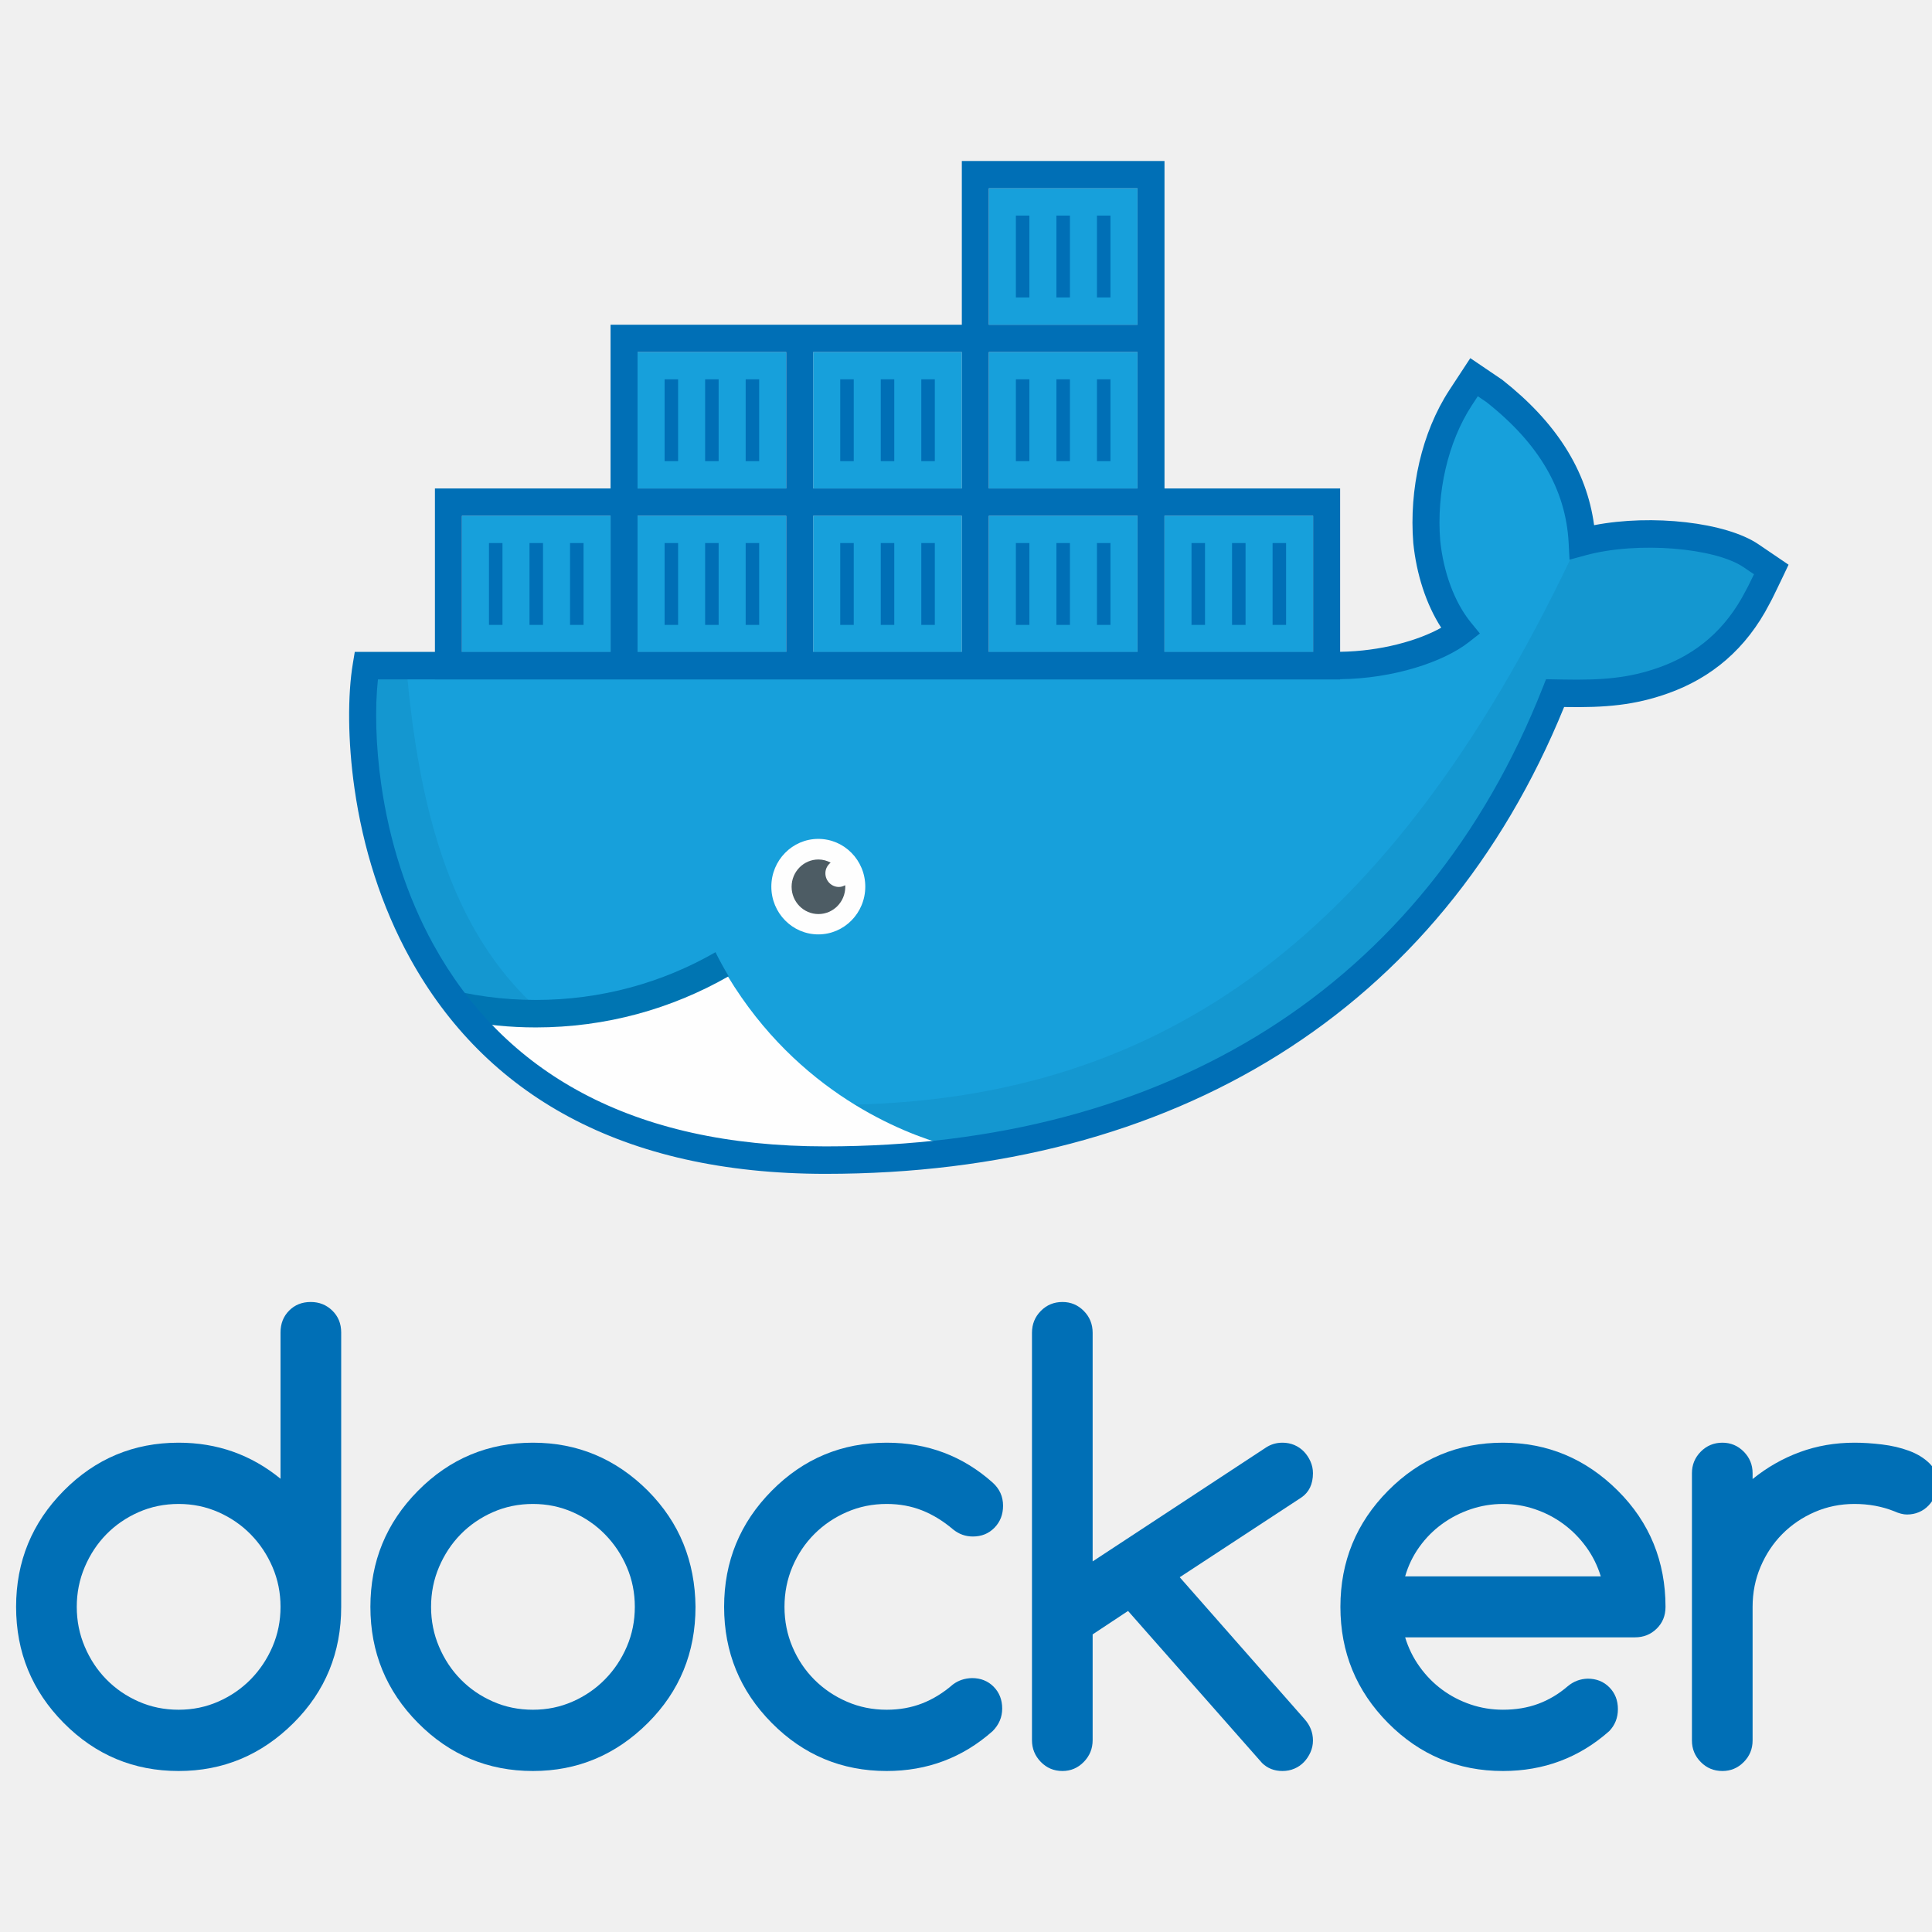
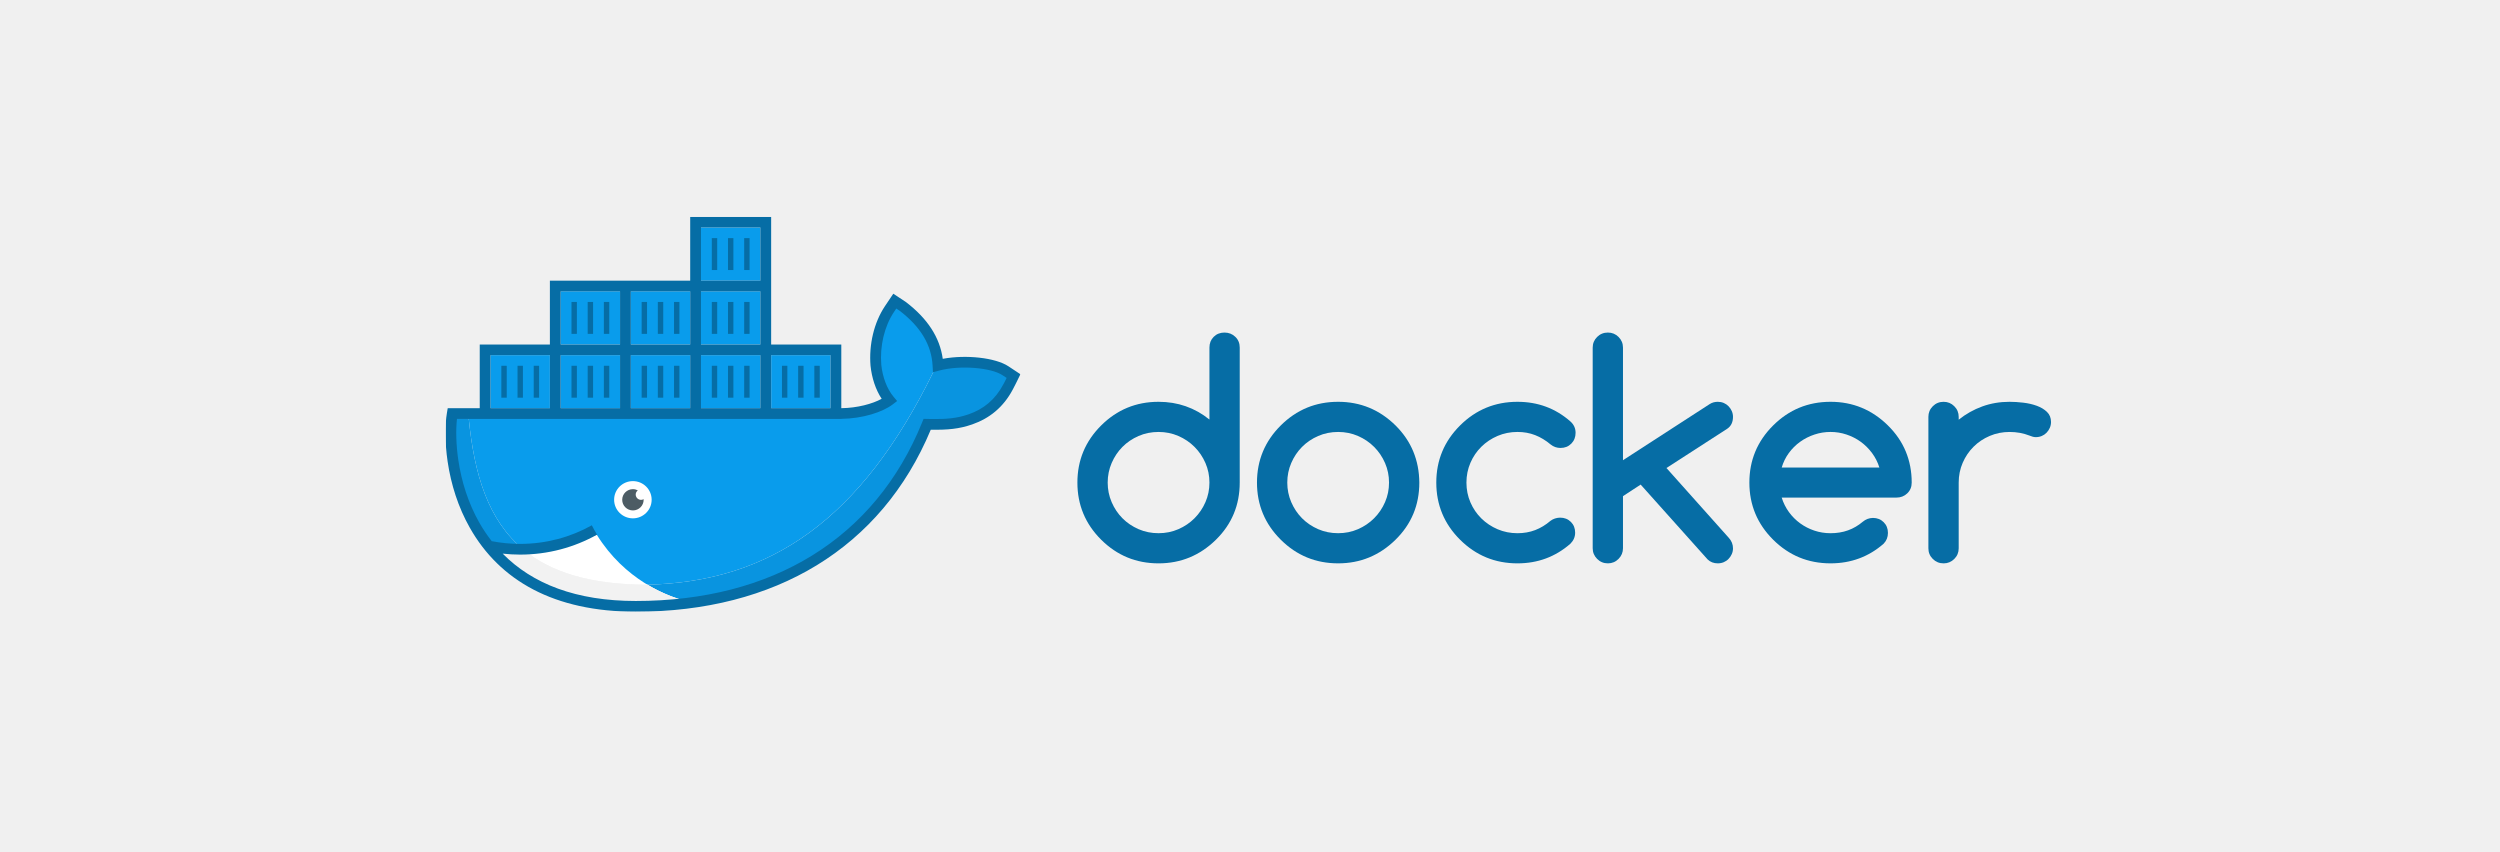
- <svg xmlns="http://www.w3.org/2000/svg" xmlns:xlink="http://www.w3.org/1999/xlink" width="120px" height="120px" viewBox="0 0 120 120" version="1.1">
-   <defs>
-     <path d="M8.308,30.431 C13.443,34.756 22.594,42.917 37.679,38.258 C34.924,37.501 28.425,34.973 24.065,27.755 C17.22,30.153 9.848,30.5 8.308,30.431 Z" id="path-1" />
-   </defs>
-   <g id="Page-1" stroke="none" stroke-width="1" fill="none" fill-rule="evenodd">
-     <g id="Artboard-2">
-       <g id="Page-1" transform="translate(1, 10)">
-         <polygon id="Fill-1" fill="#17A0DB" points="38.601 30.508 47.832 30.508 47.832 22.034 38.601 22.034" />
-         <polygon id="Fill-2" fill="#17A0DB" points="27.692 30.508 36.923 30.508 36.923 22.034 27.692 22.034" />
-         <polygon id="Fill-3" fill="#17A0DB" points="49.51 30.508 58.741 30.508 58.741 22.034 49.51 22.034" />
-         <polygon id="Fill-4" fill="#17A0DB" points="60.42 30.508 69.65 30.508 69.65 22.034 60.42 22.034" />
-         <polygon id="Fill-5" fill="#17A0DB" points="71.329 30.508 80.559 30.508 80.559 22.034 71.329 22.034" />
-         <polygon id="Fill-6" fill="#17A0DB" points="38.601 20.339 47.832 20.339 47.832 11.864 38.601 11.864" />
-         <polygon id="Fill-7" fill="#17A0DB" points="49.51 20.339 58.741 20.339 58.741 11.864 49.51 11.864" />
-         <polygon id="Fill-8" fill="#17A0DB" points="60.42 20.339 69.65 20.339 69.65 11.864 60.42 11.864" />
-         <polygon id="Fill-9" fill="#17A0DB" points="60.42 10.169 69.65 10.169 69.65 1.695 60.42 1.695" />
-         <path d="M108.053,24.65 C106.159,23.362 101.182,22.813 97.562,23.797 C97.368,20.156 95.508,17.088 92.108,14.412 L90.849,13.56 L90.01,14.839 C88.361,17.366 87.666,20.735 87.912,23.797 C88.106,25.683 88.755,27.805 90.01,29.343 C89.049,30.096 86.062,31.553 82.038,31.476 L22.038,31.476 C20.971,37.874 22.798,62.188 50.569,62.188 C71.186,62.188 88.127,52.825 95.884,33.182 C98.436,33.224 105.173,33.644 108.471,27.21 C108.551,27.101 109.311,25.503 109.311,25.503 L108.053,24.65 Z" id="Fill-10" fill="#17A0DB" />
-         <g id="Group-14" transform="translate(20.13986, 22.88136)">
-           <path d="M87.671,1.618 C85.783,0.339 80.62,-0.26 77.171,0.752 L76.401,1.848 C65.156,25.352 51.084,35.289 31.857,35.731 C10.888,35.673 5.641,24.507 4.165,9.284 L0.808,9.284 C0.376,15.682 1.993,39.213 29.979,39.213 C50.623,39.213 67.616,29.871 75.461,10.249 C78.021,10.291 85.154,10.291 88.3,3.851 L88.939,2.486 L87.671,1.618 Z" id="Fill-21" fill="#1497D0" />
-           <mask id="mask-2" fill="white">
-             <use xlink:href="#path-1" />
-           </mask>
-           <g id="Clip-13" />
-           <polygon id="Fill-12" fill="#FEFEFE" mask="url(#mask-2)" points="4.112 43.888 41.874 43.888 41.874 23.518 4.112 23.518" />
-         </g>
-         <g id="Group-58">
-           <path d="M43.441,49.143 C40.147,51.042 36.329,52.109 32.28,52.109 C30.228,52.109 28.24,51.832 26.35,51.316 L27.547,53.349 C29.079,53.654 30.661,53.815 32.28,53.815 C36.644,53.815 40.714,52.663 44.259,50.637 C43.965,50.146 43.693,49.655 43.441,49.143" id="Fill-15" fill="#0075B2" />
-           <path d="M49.826,48.037 C51.438,48.037 52.744,46.709 52.744,45.071 C52.744,43.433 51.438,42.105 49.826,42.105 C48.215,42.105 46.909,43.433 46.909,45.071 C46.909,46.709 48.215,48.037 49.826,48.037" id="Fill-17" fill="#FEFEFE" />
-           <path d="M50.266,44.238 C50.266,43.966 50.399,43.734 50.594,43.579 C50.365,43.459 50.11,43.384 49.835,43.384 C48.915,43.384 48.168,44.144 48.168,45.079 C48.168,46.016 48.915,46.774 49.835,46.774 C50.756,46.774 51.502,46.016 51.502,45.079 C51.502,45.046 51.494,45.015 51.493,44.982 C51.375,45.046 51.247,45.091 51.105,45.091 C50.642,45.091 50.266,44.709 50.266,44.238" id="Fill-19" fill="#4D5C64" />
-           <polygon id="Fill-23" fill="#006FB6" points="29.371 28.814 30.21 28.814 30.21 23.729 29.371 23.729" />
-           <polygon id="Fill-25" fill="#006FB6" points="31.888 28.814 32.727 28.814 32.727 23.729 31.888 23.729" />
-           <polygon id="Fill-26" fill="#006FB6" points="34.406 28.814 35.245 28.814 35.245 23.729 34.406 23.729" />
-           <polygon id="Fill-27" fill="#006FB6" points="40.28 28.814 41.119 28.814 41.119 23.729 40.28 23.729" />
-           <polygon id="Fill-28" fill="#006FB6" points="42.797 28.814 43.636 28.814 43.636 23.729 42.797 23.729" />
-           <polygon id="Fill-29" fill="#006FB6" points="45.315 28.814 46.154 28.814 46.154 23.729 45.315 23.729" />
-           <polygon id="Fill-30" fill="#006FB6" points="51.189 28.814 52.028 28.814 52.028 23.729 51.189 23.729" />
-           <polygon id="Fill-31" fill="#006FB6" points="53.706 28.814 54.545 28.814 54.545 23.729 53.706 23.729" />
-           <polygon id="Fill-32" fill="#006FB6" points="56.224 28.814 57.063 28.814 57.063 23.729 56.224 23.729" />
-           <polygon id="Fill-33" fill="#006FB6" points="62.098 28.814 62.937 28.814 62.937 23.729 62.098 23.729" />
-           <polygon id="Fill-34" fill="#006FB6" points="64.615 28.814 65.455 28.814 65.455 23.729 64.615 23.729" />
-           <polygon id="Fill-35" fill="#006FB6" points="67.133 28.814 67.972 28.814 67.972 23.729 67.133 23.729" />
-           <polygon id="Fill-36" fill="#006FB6" points="73.007 28.814 73.846 28.814 73.846 23.729 73.007 23.729" />
-           <polygon id="Fill-37" fill="#006FB6" points="75.524 28.814 76.364 28.814 76.364 23.729 75.524 23.729" />
-           <polygon id="Fill-38" fill="#006FB6" points="78.042 28.814 78.881 28.814 78.881 23.729 78.042 23.729" />
-           <polygon id="Fill-39" fill="#006FB6" points="42.797 18.644 43.636 18.644 43.636 13.559 42.797 13.559" />
-           <polygon id="Fill-40" fill="#006FB6" points="45.315 18.644 46.154 18.644 46.154 13.559 45.315 13.559" />
-           <polygon id="Fill-41" fill="#006FB6" points="51.189 18.644 52.028 18.644 52.028 13.559 51.189 13.559" />
-           <polygon id="Fill-42" fill="#006FB6" points="53.706 18.644 54.545 18.644 54.545 13.559 53.706 13.559" />
-           <polygon id="Fill-43" fill="#006FB6" points="56.224 18.644 57.063 18.644 57.063 13.559 56.224 13.559" />
-           <polygon id="Fill-44" fill="#006FB6" points="62.098 18.644 62.937 18.644 62.937 13.559 62.098 13.559" />
-           <polygon id="Fill-45" fill="#006FB6" points="64.615 18.644 65.455 18.644 65.455 13.559 64.615 13.559" />
-           <polygon id="Fill-46" fill="#006FB6" points="67.133 18.644 67.972 18.644 67.972 13.559 67.133 13.559" />
-           <polygon id="Fill-47" fill="#006FB6" points="64.615 8.475 65.455 8.475 65.455 3.39 64.615 3.39" />
-           <polygon id="Fill-48" fill="#006FB6" points="62.098 8.475 62.937 8.475 62.937 3.39 62.098 3.39" />
-           <polygon id="Fill-49" fill="#006FB6" points="67.133 8.475 67.972 8.475 67.972 3.39 67.133 3.39" />
-           <polygon id="Fill-50" fill="#006FB6" points="40.28 18.644 41.119 18.644 41.119 13.559 40.28 13.559" />
-           <path d="M15.928,92.271 C15.597,93.042 15.147,93.719 14.576,94.302 C14.006,94.884 13.335,95.346 12.566,95.685 C11.797,96.025 10.974,96.195 10.096,96.195 C9.206,96.195 8.377,96.025 7.608,95.685 C6.838,95.346 6.171,94.887 5.607,94.31 C5.042,93.735 4.594,93.058 4.264,92.28 C3.933,91.504 3.768,90.678 3.768,89.804 C3.768,88.93 3.933,88.105 4.264,87.328 C4.594,86.552 5.042,85.874 5.607,85.297 C6.171,84.722 6.838,84.263 7.608,83.923 C8.377,83.584 9.206,83.413 10.096,83.413 C10.974,83.413 11.797,83.584 12.566,83.923 C13.335,84.263 14.006,84.724 14.576,85.307 C15.147,85.89 15.597,86.567 15.928,87.337 C16.259,88.108 16.424,88.93 16.424,89.804 C16.424,90.678 16.259,91.501 15.928,92.271 M18.3,70.869 C17.758,70.869 17.31,71.048 16.956,71.406 C16.601,71.764 16.424,72.216 16.424,72.762 L16.424,81.847 C14.597,80.354 12.488,79.608 10.096,79.608 C7.307,79.608 4.928,80.603 2.956,82.594 C0.985,84.586 0,86.988 0,89.804 C0,92.62 0.985,95.024 2.956,97.014 C4.928,99.005 7.307,100 10.096,100 C12.86,100 15.24,99.005 17.236,97.014 C19.207,95.047 20.192,92.644 20.192,89.804 L20.192,72.762 C20.192,72.216 20.009,71.764 19.642,71.406 C19.276,71.048 18.828,70.869 18.3,70.869" id="Fill-51" fill="#006FB6" />
-           <path d="M37.935,92.271 C37.605,93.042 37.153,93.719 36.582,94.302 C36.012,94.884 35.341,95.346 34.573,95.685 C33.803,96.025 32.98,96.195 32.102,96.195 C31.213,96.195 30.384,96.025 29.615,95.685 C28.845,95.346 28.178,94.887 27.614,94.31 C27.048,93.735 26.601,93.058 26.27,92.28 C25.939,91.504 25.774,90.678 25.774,89.804 C25.774,88.93 25.939,88.105 26.27,87.328 C26.601,86.552 27.048,85.874 27.614,85.297 C28.178,84.722 28.845,84.263 29.615,83.923 C30.384,83.584 31.213,83.413 32.102,83.413 C32.98,83.413 33.803,83.584 34.573,83.923 C35.341,84.263 36.012,84.724 36.582,85.307 C37.153,85.89 37.605,86.567 37.935,87.337 C38.265,88.108 38.43,88.93 38.43,89.804 C38.43,90.678 38.265,91.501 37.935,92.271 M39.242,82.594 C37.246,80.603 34.866,79.608 32.102,79.608 C29.314,79.608 26.934,80.603 24.963,82.594 C22.991,84.586 22.006,86.988 22.006,89.804 C22.006,92.62 22.991,95.024 24.963,97.014 C26.934,99.005 29.314,100 32.102,100 C34.866,100 37.246,99.005 39.242,97.014 C41.213,95.047 42.199,92.644 42.199,89.804 C42.186,88.397 41.937,87.091 41.45,85.89 C40.964,84.688 40.228,83.59 39.242,82.594" id="Fill-52" fill="#006FB6" />
-           <path d="M80.55,81.502 C80.55,81.247 80.499,81.004 80.396,80.774 C80.294,80.543 80.159,80.34 79.991,80.163 C79.822,79.988 79.623,79.852 79.396,79.753 C79.168,79.657 78.921,79.608 78.656,79.608 C78.284,79.608 77.947,79.706 77.647,79.899 L66.866,86.982 L66.866,72.78 C66.866,72.247 66.683,71.795 66.316,71.424 C65.95,71.054 65.507,70.869 64.991,70.869 C64.461,70.869 64.014,71.054 63.647,71.424 C63.281,71.795 63.098,72.247 63.098,72.78 L63.098,98.088 C63.098,98.61 63.281,99.06 63.647,99.436 C64.014,99.812 64.461,100 64.991,100 C65.507,100 65.95,99.812 66.316,99.436 C66.683,99.06 66.866,98.61 66.866,98.088 L66.866,91.515 L69.065,90.059 L77.394,99.508 C77.731,99.836 78.152,100 78.656,100 C78.921,100 79.168,99.952 79.396,99.854 C79.623,99.758 79.822,99.621 79.991,99.445 C80.159,99.269 80.294,99.065 80.396,98.835 C80.499,98.605 80.55,98.362 80.55,98.107 C80.55,97.609 80.375,97.166 80.027,96.777 L72.275,87.965 L79.829,83.013 C80.309,82.685 80.55,82.182 80.55,81.502" id="Fill-53" fill="#006FB6" />
-           <path d="M49.583,85.28 C50.16,84.703 50.833,84.248 51.603,83.914 C52.372,83.58 53.195,83.413 54.073,83.413 C54.866,83.413 55.599,83.547 56.272,83.814 C56.945,84.081 57.588,84.476 58.201,84.997 C58.562,85.289 58.97,85.435 59.427,85.435 C59.968,85.435 60.415,85.252 60.77,84.888 C61.124,84.524 61.302,84.069 61.302,83.523 C61.302,82.952 61.086,82.473 60.653,82.084 C58.802,80.434 56.609,79.608 54.073,79.608 C51.284,79.608 48.904,80.603 46.933,82.594 C44.962,84.586 43.976,86.988 43.976,89.804 C43.976,92.62 44.962,95.024 46.933,97.014 C48.904,99.005 51.284,100 54.073,100 C56.596,100 58.79,99.174 60.653,97.524 C61.05,97.123 61.248,96.657 61.248,96.122 C61.248,95.575 61.07,95.124 60.717,94.765 C60.362,94.408 59.914,94.229 59.373,94.229 C58.917,94.241 58.52,94.374 58.183,94.629 C57.582,95.151 56.945,95.542 56.272,95.803 C55.599,96.065 54.866,96.195 54.073,96.195 C53.195,96.195 52.372,96.028 51.603,95.694 C50.833,95.361 50.16,94.905 49.583,94.329 C49.006,93.752 48.552,93.075 48.222,92.298 C47.892,91.522 47.726,90.691 47.726,89.804 C47.726,88.919 47.892,88.087 48.222,87.31 C48.552,86.533 49.006,85.857 49.583,85.28" id="Fill-54" fill="#006FB6" />
-           <path d="M118.836,80.883 C118.5,80.555 118.076,80.298 117.565,80.109 C117.055,79.921 116.496,79.79 115.888,79.717 C115.282,79.644 114.714,79.608 114.185,79.608 C112.982,79.608 111.853,79.803 110.796,80.191 C109.737,80.58 108.758,81.138 107.857,81.866 L107.857,81.501 C107.857,80.98 107.673,80.534 107.307,80.163 C106.94,79.794 106.498,79.608 105.982,79.608 C105.453,79.608 105.005,79.794 104.639,80.163 C104.273,80.534 104.089,80.98 104.089,81.501 L104.089,98.106 C104.089,98.628 104.273,99.075 104.639,99.444 C105.005,99.816 105.453,100 105.982,100 C106.498,100 106.94,99.816 107.307,99.444 C107.673,99.075 107.857,98.628 107.857,98.106 L107.857,89.804 C107.857,88.918 108.022,88.087 108.353,87.31 C108.683,86.533 109.133,85.856 109.704,85.279 C110.276,84.704 110.946,84.249 111.715,83.914 C112.484,83.581 113.306,83.413 114.185,83.413 C115.074,83.413 115.898,83.566 116.655,83.868 C116.955,84.003 117.219,84.069 117.448,84.069 C117.711,84.069 117.959,84.021 118.188,83.923 C118.415,83.827 118.613,83.69 118.783,83.513 C118.951,83.338 119.086,83.134 119.188,82.904 C119.29,82.673 119.342,82.424 119.342,82.157 C119.342,81.636 119.172,81.211 118.836,80.883" id="Fill-55" fill="#006FB6" />
-           <path d="M86.276,87.911 C86.468,87.244 86.763,86.633 87.16,86.081 C87.556,85.528 88.024,85.055 88.566,84.661 C89.107,84.266 89.702,83.96 90.35,83.741 C90.999,83.522 91.667,83.413 92.352,83.413 C93.037,83.413 93.701,83.522 94.343,83.741 C94.987,83.96 95.576,84.266 96.11,84.661 C96.645,85.055 97.114,85.528 97.517,86.081 C97.92,86.633 98.223,87.244 98.427,87.911 L86.276,87.911 Z M99.491,82.594 C97.495,80.604 95.115,79.608 92.352,79.608 C89.562,79.608 87.183,80.604 85.212,82.594 C83.241,84.585 82.255,86.988 82.255,89.804 C82.255,92.621 83.241,95.024 85.212,97.014 C87.183,99.005 89.562,100 92.352,100 C94.888,100 97.087,99.175 98.951,97.524 C99.311,97.148 99.491,96.693 99.491,96.158 C99.491,95.612 99.314,95.161 98.959,94.802 C98.604,94.444 98.157,94.265 97.617,94.265 C97.148,94.277 96.732,94.435 96.372,94.738 C95.807,95.224 95.193,95.588 94.534,95.831 C93.872,96.074 93.146,96.194 92.352,96.194 C91.654,96.194 90.984,96.085 90.341,95.867 C89.698,95.649 89.108,95.343 88.574,94.948 C88.04,94.554 87.574,94.08 87.178,93.527 C86.781,92.976 86.479,92.366 86.276,91.698 L100.555,91.698 C101.083,91.698 101.531,91.519 101.897,91.161 C102.265,90.802 102.448,90.35 102.448,89.804 C102.448,88.396 102.201,87.088 101.709,85.88 C101.216,84.673 100.477,83.577 99.491,82.594 Z" id="Fill-56" fill="#006FB6" />
-           <path d="M102.038,31.46 C100.202,32.113 98.537,32.258 96.042,32.206 C96.016,32.205 95.861,32.202 95.605,32.198 L95.028,32.187 L94.812,32.732 C87.471,51.324 71.44,61.204 50.276,61.204 C38.178,61.204 30.283,56.577 25.928,48.683 C24.247,45.637 23.178,42.218 22.678,38.72 C22.331,36.292 22.283,33.937 22.475,32.198 L26.014,32.198 L26.014,32.203 L36.923,32.203 L38.601,32.203 L47.832,32.203 L49.51,32.203 L58.741,32.203 L60.419,32.203 L69.65,32.203 L71.329,32.203 L82.238,32.203 L82.238,32.187 C85.562,32.149 88.67,31.11 90.23,29.887 L90.917,29.347 L90.363,28.667 C89.323,27.392 88.655,25.524 88.454,23.577 C88.215,20.607 88.928,17.46 90.416,15.18 L90.789,14.611 L91.324,14.974 C94.582,17.545 96.254,20.399 96.431,23.712 L96.487,24.762 L97.486,24.49 C100.755,23.601 105.539,24.035 107.294,25.228 L107.943,25.669 C107.913,25.731 107.883,25.792 107.842,25.877 C107.738,26.091 107.65,26.27 107.582,26.406 C107.545,26.48 107.515,26.537 107.434,26.684 C106.188,29.114 104.36,30.637 102.038,31.46 Z M27.692,30.491 L36.923,30.491 L36.923,22.034 L27.692,22.034 L27.692,30.491 Z M38.601,30.491 L47.832,30.491 L47.832,22.034 L38.601,22.034 L38.601,30.491 Z M38.601,20.339 L47.832,20.339 L47.832,11.864 L38.601,11.864 L38.601,20.339 Z M49.51,30.491 L58.741,30.491 L58.741,22.034 L49.51,22.034 L49.51,30.491 Z M49.51,20.339 L58.741,20.339 L58.741,11.864 L49.51,11.864 L49.51,20.339 Z M60.419,30.491 L69.65,30.491 L69.65,22.034 L60.419,22.034 L60.419,30.491 Z M60.419,20.339 L69.65,20.339 L69.65,11.864 L60.419,11.864 L60.419,20.339 Z M60.419,10.17 L69.65,10.17 L69.65,1.695 L60.419,1.695 L60.419,10.17 Z M71.329,30.491 L80.559,30.491 L80.559,22.034 L71.329,22.034 L71.329,30.491 Z M108.908,27.503 C108.988,27.367 109.108,27.126 109.36,26.605 C109.452,26.416 109.548,26.214 109.645,26.013 C109.678,25.942 109.71,25.876 109.774,25.743 L110.091,25.075 L108.226,23.809 C106.211,22.439 101.614,21.923 98.013,22.62 C97.549,19.192 95.646,16.216 92.305,13.588 L90.323,12.245 L89.018,14.235 C87.312,16.85 86.513,20.378 86.782,23.735 C86.981,25.66 87.57,27.518 88.516,28.988 C87.088,29.792 84.744,30.451 82.238,30.484 L82.238,20.339 L71.329,20.339 L71.329,11.864 L71.329,10.17 L71.329,8.47457627e-05 L58.741,8.47457627e-05 L58.741,10.17 L49.51,10.17 L47.832,10.17 L36.923,10.17 L36.923,20.339 L26.014,20.339 L26.014,30.491 L21.745,30.491 L21.036,30.491 L20.918,31.202 C20.59,33.161 20.595,36.02 21.017,38.965 C21.546,42.661 22.677,46.278 24.465,49.518 C29.119,57.954 37.576,62.91 50.276,62.91 C71.888,62.91 88.443,52.834 96.15,33.914 C98.754,33.962 100.554,33.794 102.591,33.07 C105.292,32.113 107.456,30.317 108.908,27.503 Z" id="Fill-57" fill="#006FB6" />
-         </g>
-       </g>
+ <svg xmlns="http://www.w3.org/2000/svg" height="128" viewBox="0 0 376 128" width="376">
+   <mask id="a" fill="#fff">
+     <path d="m.049.613h86.425v59.387h-86.425z" fill="#fff" fill-rule="evenodd" />
+   </mask>
+   <g fill="none" fill-rule="evenodd" transform="translate(67 32)">
+     <path d="m6.777 29.413h8.928v-8h-8.928z" fill="#099cec" />
+     <path d="m17.329 29.413h8.928v-8h-8.928z" fill="#099cec" />
+     <path d="m27.88 29.413h8.928v-8h-8.928z" fill="#099cec" />
+     <path d="m38.431 29.413h8.928v-8h-8.928z" fill="#099cec" />
+     <path d="m48.983 29.413h8.928v-8h-8.928z" fill="#099cec" />
+     <path d="m17.329 19.813h8.928v-8h-8.928z" fill="#099cec" />
+     <path d="m27.88 19.813h8.928v-8h-8.928z" fill="#099cec" />
+     <path d="m38.431 19.813h8.928v-8h-8.928z" fill="#099cec" />
+     <path d="m38.431 10.213h8.928v-8h-8.928z" fill="#099cec" />
+     <g transform="translate(.811644 12.8)">
+       <path d="m83.692 11.082c-1.833-1.216-6.647-1.734-10.147-.806-.189-3.437-1.986-6.333-5.276-8.858l-1.217-.806-.812 1.208c-1.595 2.386-2.267 5.566-2.029 8.456.187 1.781.817 3.782 2.029 5.235-.93.712-3.817 2.086-7.711 2.014h-58.033c-1.032 6.04.735 28.994 27.596 28.994 19.94 0 36.326-8.839 43.829-27.383 2.468.04 8.985.436 12.175-5.638.077-.102.812-1.61.812-1.61z" fill="#099cec" />
+       <path d="m21.938 35.614c-6.621 2.264-13.752 2.591-15.242 2.526 4.966 4.083 13.818 11.787 28.408 7.388-2.665-.714-8.949-3.101-13.166-9.914" fill="#fff" />
+     </g>
+     <path d="m28.186 40.359c1.558 0 2.822 1.254 2.822 2.8 0 1.547-1.264 2.8-2.822 2.8-1.558 0-2.822-1.253-2.822-2.8 0-1.546 1.264-2.8 2.822-2.8" fill="#fff" />
+     <path d="m28.61 42.373c0-.256.129-.475.317-.622-.221-.113-.468-.183-.734-.183-.891 0-1.613.717-1.613 1.6 0 .885.722 1.6 1.613 1.6.89 0 1.612-.715 1.612-1.6l-.01-.091c-.113.06-.237.102-.374.102-.448 0-.812-.36-.812-.806" fill="#4d5c64" />
+     <path d="m84.263 23.736c-1.254-.701-3.537-1.134-5.895-1.134-1.376 0-2.776.147-4.012.475-.004-.072-.009-.145-.015-.217 1.114-.29 2.393-.42 3.669-.42 2.536 0 5.061.513 6.252 1.296" fill="#f3f3f3" />
+     <path d="m32.941 59.078c.964-.194 1.955-.442 2.975-.75-1.247-.334-3.29-1.035-5.542-2.387 18.551-.445 32.136-9.83 42.995-31.982l.745-1.035c.075-.022.152-.042.228-.062.006.072.011.145.015.217 1.236-.328 2.636-.475 4.012-.475 2.358 0 4.641.434 5.895 1.134.002.002.004.003.006.004l1.226.819-.617 1.288c-2.815 5.623-8.926 6.046-11.788 6.046-.233 0-.445-.003-.631-.006-7.014 17.122-21.586 25.951-39.519 27.19" fill="#f3f3f3" />
+     <g transform="translate(0 22.4)">
+       <path d="m32.941 36.678c.964-.194 1.955-.442 2.975-.75-1.247-.334-3.29-1.035-5.542-2.387 18.551-.445 32.136-9.83 42.995-31.982l.745-1.035c.075-.022.152-.042.228-.062.006.072.011.145.015.217 1.236-.328 2.636-.475 4.012-.475 2.358 0 4.641.434 5.895 1.134.002.002.004.003.006.004l1.226.819-.617 1.288c-2.815 5.623-8.926 6.046-11.788 6.046-.233 0-.445-.003-.631-.006-7.014 17.122-21.586 25.951-39.519 27.19" fill="#0994e0" />
+       <path d="m18.924 35.73c-17.907-4.55-19.033-21.922-18.67-27.154h.962c-.666 5.754.983 21.72 16.752 26.782.313.13.632.254.957.372" fill="#f3f3f3" />
+     </g>
+     <path d="m17.967 57.758c-15.769-5.062-17.417-21.028-16.752-26.782h2.285c.822 8.27 2.851 15.272 8.291 19.736-1.726.177-3.096.234-3.869.234-.166 0-.305-.002-.415-.007 2.459 2.022 5.871 4.93 10.46 6.819" fill="#f3f3f3" />
+     <path d="m17.967 57.758c-15.769-5.062-17.417-21.028-16.752-26.782h2.285c.822 8.27 2.851 15.272 8.291 19.736-1.726.177-3.096.234-3.869.234-.166 0-.305-.002-.415-.007 2.459 2.022 5.871 4.93 10.46 6.819" fill="#0994e0" />
+     <path d="m28.469 59.23c-3.618 0-6.781-.397-9.545-1.099-.325-.118-.644-.242-.957-.372-4.588-1.889-8-4.798-10.46-6.819.11.005.248.007.415.007.773 0 2.143-.058 3.869-.234 4.014 3.294 9.883 5.207 18.493 5.23.029-.001.059-.002.088-.002 2.252 1.352 4.294 2.053 5.542 2.387-1.019.308-2.01.556-2.975.75-1.468.102-2.961.152-4.471.152" fill="#f3f3f3" />
+     <path d="m28.469 59.23c-3.618 0-6.781-.397-9.545-1.099-.325-.118-.644-.242-.957-.372-4.588-1.889-8-4.798-10.46-6.819.11.005.248.007.415.007.773 0 2.143-.058 3.869-.234 4.014 3.294 9.883 5.207 18.493 5.23.029-.001.059-.002.088-.002 2.252 1.352 4.294 2.053 5.542 2.387-1.019.308-2.01.556-2.975.75-1.468.102-2.961.152-4.471.152" fill="#f2f2f2" mask="url(#a)" />
+     <g fill="#066da5">
+       <path d="m84.299 25.04c-.101.202-.186.372-.252.499-.036.07-.064.125-.144.263-1.204 2.294-2.974 3.731-5.218 4.508-1.777.616-3.387.754-5.801.705-.024-.001-.175-.004-.422-.009l-.558-.009-.209.514c-7.1 17.55-22.605 26.877-43.075 26.877-8.966 0-15.536-2.571-20.018-7.122.858.094 1.728.147 2.612.147 4.22 0 8.157-1.088 11.585-3-.283-.463-.548-.926-.791-1.41-3.186 1.792-6.879 2.798-10.795 2.798-1.458 0-2.881-.143-4.259-.41-.69-.885-1.321-1.824-1.886-2.823-1.624-2.876-2.659-6.102-3.143-9.406-.336-2.29-.381-4.514-.196-6.157h3.423v.006h54.38v-.016c3.215-.036 6.221-1.016 7.73-2.171l.666-.51-.536-.642c-1.006-1.204-1.653-2.968-1.847-4.805-.231-2.804.459-5.774 1.898-7.928l.36-.536.518.342c3.151 2.426 4.768 5.122 4.94 8.249l.055.991.965-.257c3.161-.839 7.789-.43 9.486.697l.628.415c-.029.059-.058.116-.097.197zm-77.522 4.356h8.928v-7.983h-8.928zm10.551-9.583h8.928v-8h-8.928zm10.551 0h8.928v-8h-8.928zm10.551-9.6h8.928v-8h-8.928zm0 9.6h8.928v-8h-8.928zm10.551 9.583h8.928v-7.983h-8.928zm-31.654 0h8.928v-7.983h-8.928zm10.551 0h8.928v-7.983h-8.928zm10.551 0h8.928v-7.983h-8.928zm36.361-7.43c-.449-3.236-2.29-6.045-5.521-8.526l-1.916-1.267-1.262 1.878c-1.65 2.47-2.424 5.8-2.163 8.969.192 1.818.761 3.571 1.676 4.959-1.381.759-3.648 1.38-6.072 1.412v-9.577h-10.551v-19.2h-12.175v9.6h-21.103v9.6h-10.551v9.583h-4.815l-.114.67c-.317 1.85-.312 4.55.096 7.329.512 3.49 1.605 6.903 3.334 9.962 4.502 7.964 12.681 12.642 24.966 12.642 20.903 0 36.915-9.512 44.369-27.372 2.519.045 4.26-.114 6.23-.797 2.612-.905 4.705-2.599 6.108-5.256.079-.129.194-.355.437-.848.089-.178.183-.369.276-.559.032-.066.062-.128.124-.254l.307-.63-1.803-1.194c-1.95-1.294-6.395-1.782-9.879-1.123z" mask="url(#a)" />
+       <path d="m8.401 27.813h.812v-4.8h-.812z" />
+       <path d="m10.835 27.813h.812v-4.8h-.812z" />
+       <path d="m13.27 27.813h.812v-4.8h-.812z" />
+       <path d="m18.952 27.813h.812v-4.8h-.812z" />
+       <path d="m21.387 27.813h.812v-4.8h-.812z" />
+       <path d="m23.822 27.813h.812v-4.8h-.812z" />
+       <path d="m29.503 27.813h.812v-4.8h-.812z" />
+       <path d="m31.938 27.813h.812v-4.8h-.812z" />
+       <path d="m34.373 27.813h.812v-4.8h-.812z" />
+       <path d="m40.055 27.813h.812v-4.8h-.812z" />
+       <path d="m42.49 27.813h.812v-4.8h-.812z" />
+       <path d="m44.924 27.813h.812v-4.8h-.812z" />
+       <path d="m50.606 27.813h.812v-4.8h-.812z" />
+       <path d="m53.041 27.813h.812v-4.8h-.812z" />
+       <path d="m55.476 27.813h.812v-4.8h-.812z" />
+       <path d="m21.387 18.213h.812v-4.8h-.812z" />
+       <path d="m23.822 18.213h.812v-4.8h-.812z" />
+       <path d="m29.503 18.213h.812v-4.8h-.812z" />
+       <path d="m31.938 18.213h.812v-4.8h-.812z" />
+       <path d="m34.373 18.213h.812v-4.8h-.812z" />
+       <path d="m40.055 18.213h.812v-4.8h-.812z" />
+       <path d="m42.49 18.213h.812v-4.8h-.812z" />
+       <path d="m44.924 18.213h.812v-4.8h-.812z" />
+       <path d="m42.49 8.613h.812v-4.8h-.812z" />
+       <path d="m40.055 8.613h.812v-4.8h-.812z" />
+       <path d="m44.924 8.613h.812v-4.8h-.812z" />
+       <path d="m18.952 18.213h.812v-4.8h-.812z" />
+       <path d="m200.968 38.322c.232-.795.588-1.522 1.068-2.18.48-.658 1.046-1.222 1.7-1.692.654-.47 1.373-.835 2.158-1.095.785-.261 1.591-.39 2.42-.39s1.631.13 2.409.39c.778.26 1.489.626 2.136 1.095.647.47 1.213 1.034 1.7 1.692.486.658.854 1.385 1.101 2.18zm15.979-6.334c-2.412-2.372-5.289-3.558-8.633-3.558-3.372 0-6.25 1.186-8.633 3.558-2.384 2.372-3.575 5.236-3.575 8.591s1.191 6.219 3.575 8.591c2.383 2.372 5.261 3.558 8.633 3.558 3.066 0 5.726-.983 7.979-2.95.436-.448.653-.99.653-1.626 0-.651-.214-1.19-.644-1.617-.428-.426-.969-.64-1.623-.64-.567.014-1.068.202-1.504.564-.683.578-1.424 1.013-2.225 1.302-.799.29-1.678.434-2.637.434-.843 0-1.653-.13-2.431-.39-.778-.26-1.489-.625-2.135-1.095-.647-.47-1.211-1.034-1.691-1.692-.479-.658-.842-1.385-1.089-2.181h17.264c.64 0 1.181-.214 1.625-.64.443-.426.665-.966.665-1.616 0-1.678-.299-3.236-.894-4.675-.596-1.439-1.49-2.745-2.682-3.916z" />
+       <path d="m240.862 29.949c-.407-.39-.92-.698-1.537-.922-.617-.224-1.293-.379-2.027-.466-.734-.086-1.42-.13-2.06-.13-1.453 0-2.819.231-4.097.694-1.28.463-2.464 1.129-3.554 1.997v-.434c0-.622-.222-1.154-.665-1.594-.444-.441-.977-.662-1.602-.662-.64 0-1.181.221-1.624.662-.443.441-.666.973-.666 1.594v19.786c0 .622.222 1.153.666 1.594.443.442.985.662 1.624.662.625 0 1.158-.22 1.602-.662.443-.442.665-.973.665-1.594v-9.893c0-1.055.2-2.046.6-2.972s.945-1.732 1.635-2.419c.689-.687 1.5-1.23 2.43-1.627s1.926-.596 2.986-.596c1.076 0 2.071.18 2.987.542.363.158.683.238.959.238.32 0 .617-.058.894-.174.276-.116.516-.278.719-.488.204-.21.367-.452.49-.726.124-.275.186-.572.186-.89 0-.622-.204-1.128-.61-1.518" />
+       <path d="m193.642 30.686c0-.303-.062-.593-.185-.867-.124-.275-.287-.518-.491-.727s-.443-.372-.718-.488c-.277-.116-.575-.174-.894-.174-.45 0-.858.115-1.221.347l-13.036 8.439v-16.922c0-.636-.222-1.174-.666-1.616-.443-.441-.977-.662-1.602-.662-.639 0-1.18.221-1.623.662-.444.442-.666.98-.666 1.616v30.156c0 .622.222 1.157.666 1.606.443.448.985.672 1.623.672.625 0 1.159-.224 1.602-.672.443-.449.666-.984.666-1.606v-7.831l2.659-1.736 10.072 11.259c.407.39.916.586 1.526.586.32 0 .618-.058.894-.173.275-.116.515-.278.718-.489.204-.209.367-.451.491-.726.123-.275.185-.564.185-.868 0-.593-.21-1.121-.632-1.584l-9.374-10.499 9.134-5.902c.581-.39.872-.991.872-1.801" />
+       <path d="m114.3 43.519c-.4.918-.945 1.725-1.635 2.418-.691.694-1.501 1.244-2.431 1.65-.93.405-1.925.606-2.987.606-1.075 0-2.079-.202-3.008-.606-.931-.406-1.737-.951-2.42-1.638-.683-.687-1.224-1.494-1.623-2.419-.4-.926-.6-1.909-.6-2.95s.2-2.024.6-2.95c.399-.926.941-1.732 1.623-2.419.683-.687 1.489-1.233 2.42-1.638.929-.405 1.933-.607 3.008-.607 1.062 0 2.057.202 2.987.607s1.74.954 2.431 1.649c.69.694 1.235 1.501 1.635 2.419.4.918.6 1.898.6 2.939s-.2 2.021-.6 2.94zm2.867-25.502c-.654 0-1.196.214-1.624.64-.429.426-.643.966-.643 1.616v10.826c-2.209-1.778-4.76-2.668-7.652-2.668-3.372 0-6.249 1.186-8.633 3.558-2.383 2.372-3.574 5.236-3.574 8.591s1.191 6.219 3.574 8.591c2.384 2.372 5.261 3.558 8.633 3.558 3.342 0 6.22-1.186 8.633-3.558 2.383-2.343 3.574-5.207 3.574-8.591v-20.306c0-.65-.221-1.19-.665-1.616-.443-.426-.985-.64-1.624-.64z" />
+       <path d="m141.311 43.519c-.399.918-.945 1.725-1.635 2.418-.69.694-1.501 1.244-2.43 1.65-.931.405-1.926.606-2.987.606-1.075 0-2.078-.202-3.009-.606-.929-.406-1.736-.951-2.419-1.638-.683-.687-1.225-1.494-1.624-2.419-.4-.926-.6-1.909-.6-2.95s.2-2.024.6-2.95c.399-.926.941-1.732 1.624-2.419.683-.687 1.489-1.233 2.419-1.638.931-.405 1.933-.607 3.009-.607 1.061 0 2.056.202 2.987.607.929.405 1.74.954 2.43 1.649.691.694 1.236 1.501 1.635 2.419.399.918.599 1.898.599 2.939s-.2 2.021-.599 2.94zm1.58-11.531c-2.413-2.372-5.29-3.558-8.633-3.558-3.372 0-6.249 1.186-8.632 3.558-2.384 2.372-3.576 5.236-3.576 8.591s1.192 6.219 3.576 8.591c2.383 2.372 5.26 3.558 8.632 3.558 3.342 0 6.22-1.186 8.633-3.558 2.384-2.343 3.575-5.207 3.575-8.591-.015-1.678-.316-3.232-.905-4.664-.588-1.432-1.478-2.741-2.67-3.927z" />
+       <path d="m155.797 35.188c.698-.687 1.512-1.23 2.442-1.627s1.925-.596 2.986-.596c.96 0 1.846.159 2.66.477.814.318 1.592.788 2.333 1.41.436.347.93.52 1.482.52.654 0 1.196-.217 1.624-.65.429-.434.643-.976.643-1.627 0-.679-.261-1.251-.784-1.714-2.239-1.967-4.891-2.95-7.957-2.95-3.371 0-6.249 1.186-8.633 3.558-2.383 2.372-3.574 5.236-3.574 8.591s1.191 6.219 3.574 8.591c2.384 2.372 5.262 3.558 8.633 3.558 3.053 0 5.704-.983 7.957-2.95.479-.478.719-1.034.719-1.67 0-.651-.214-1.189-.644-1.616-.429-.427-.97-.64-1.624-.64-.551.014-1.031.174-1.438.477-.727.622-1.497 1.089-2.311 1.399-.814.311-1.7.466-2.66.466-1.061 0-2.056-.198-2.986-.596s-1.744-.94-2.442-1.627c-.697-.686-1.246-1.494-1.645-2.418-.4-.926-.6-1.917-.6-2.973 0-1.055.2-2.046.6-2.972.399-.926.948-1.732 1.645-2.419" />
    </g>
  </g>
</svg>
